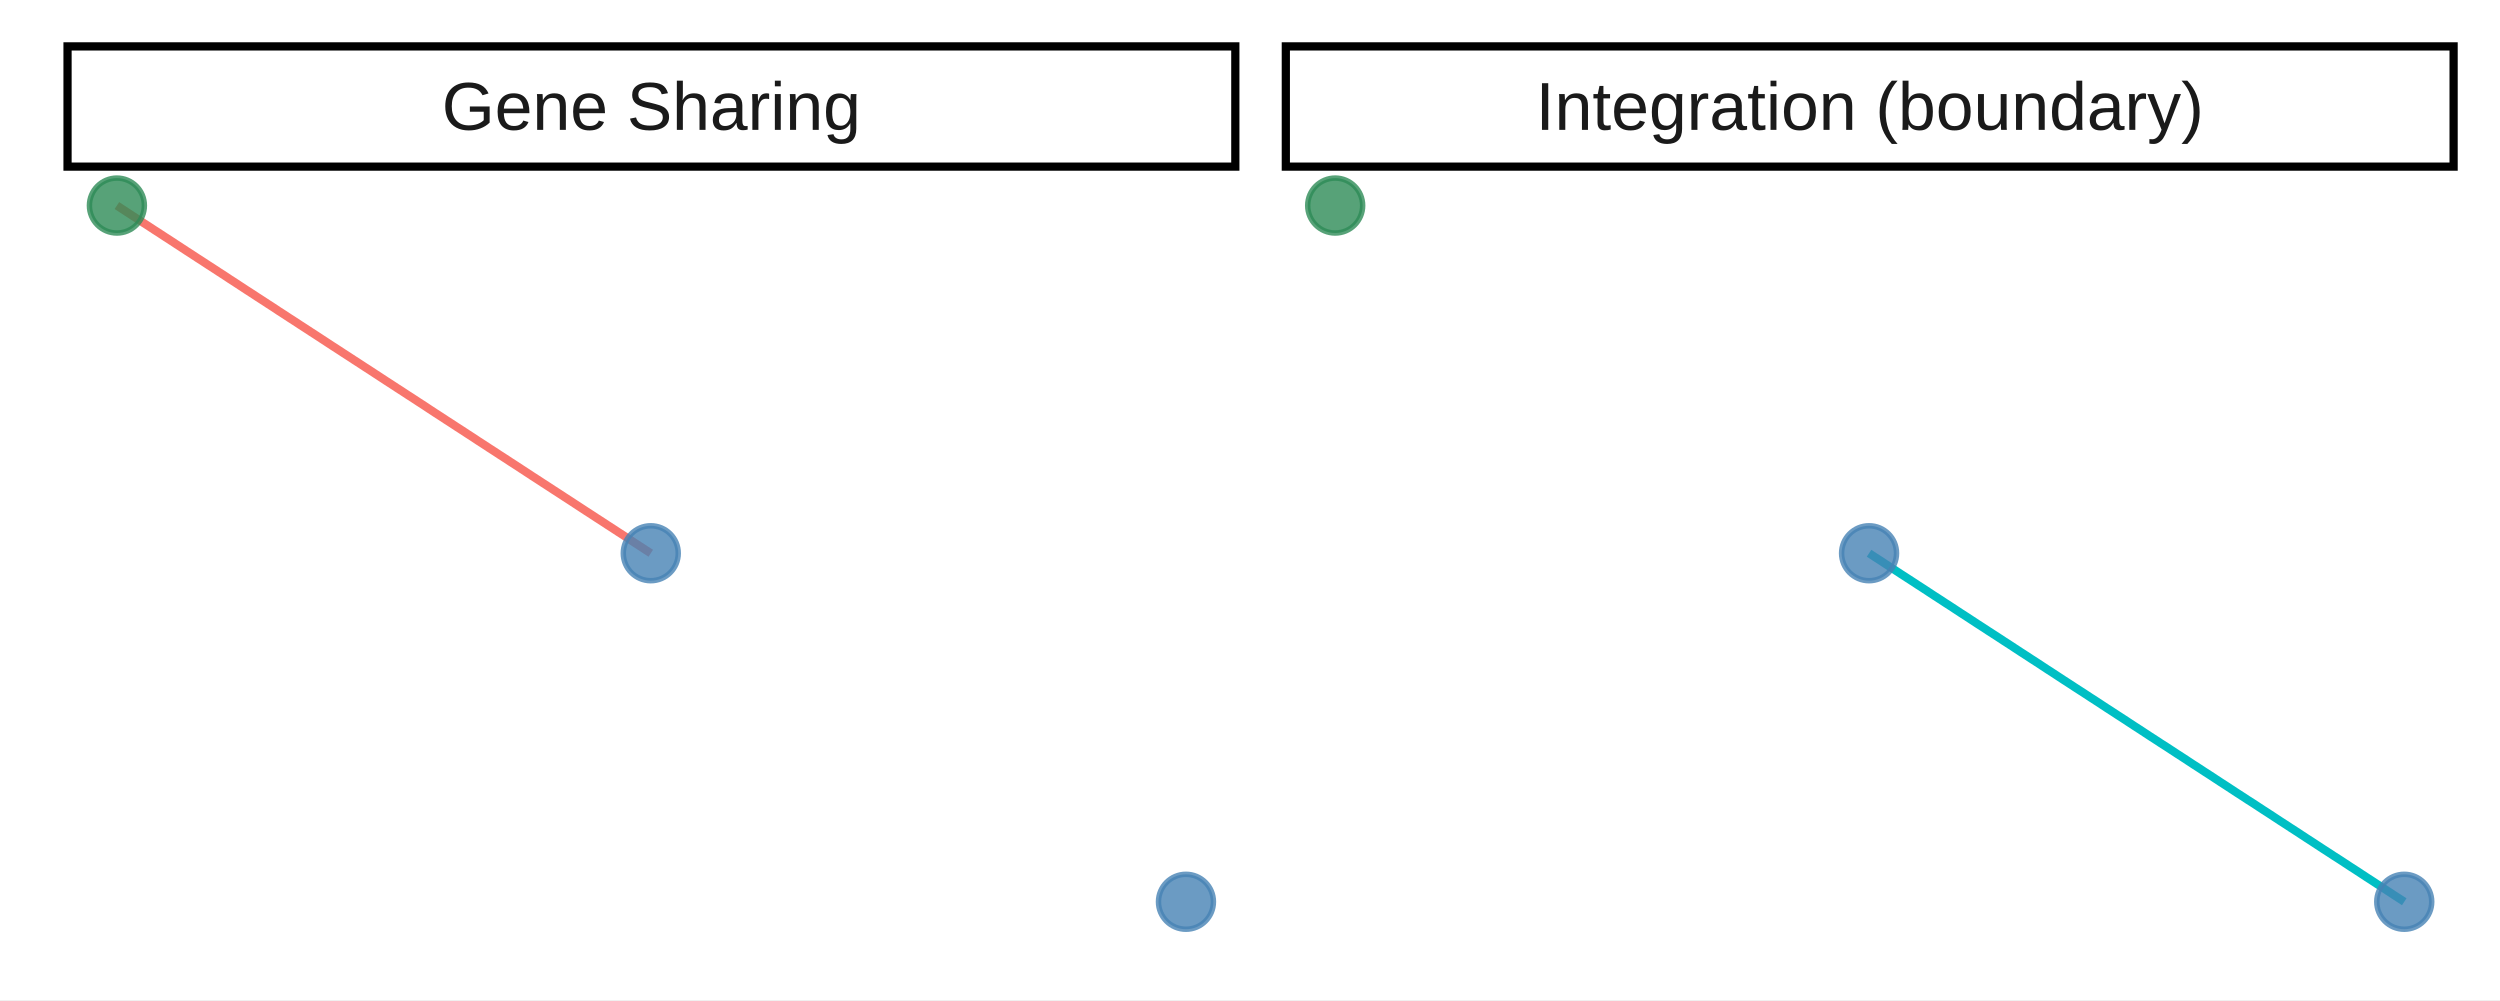
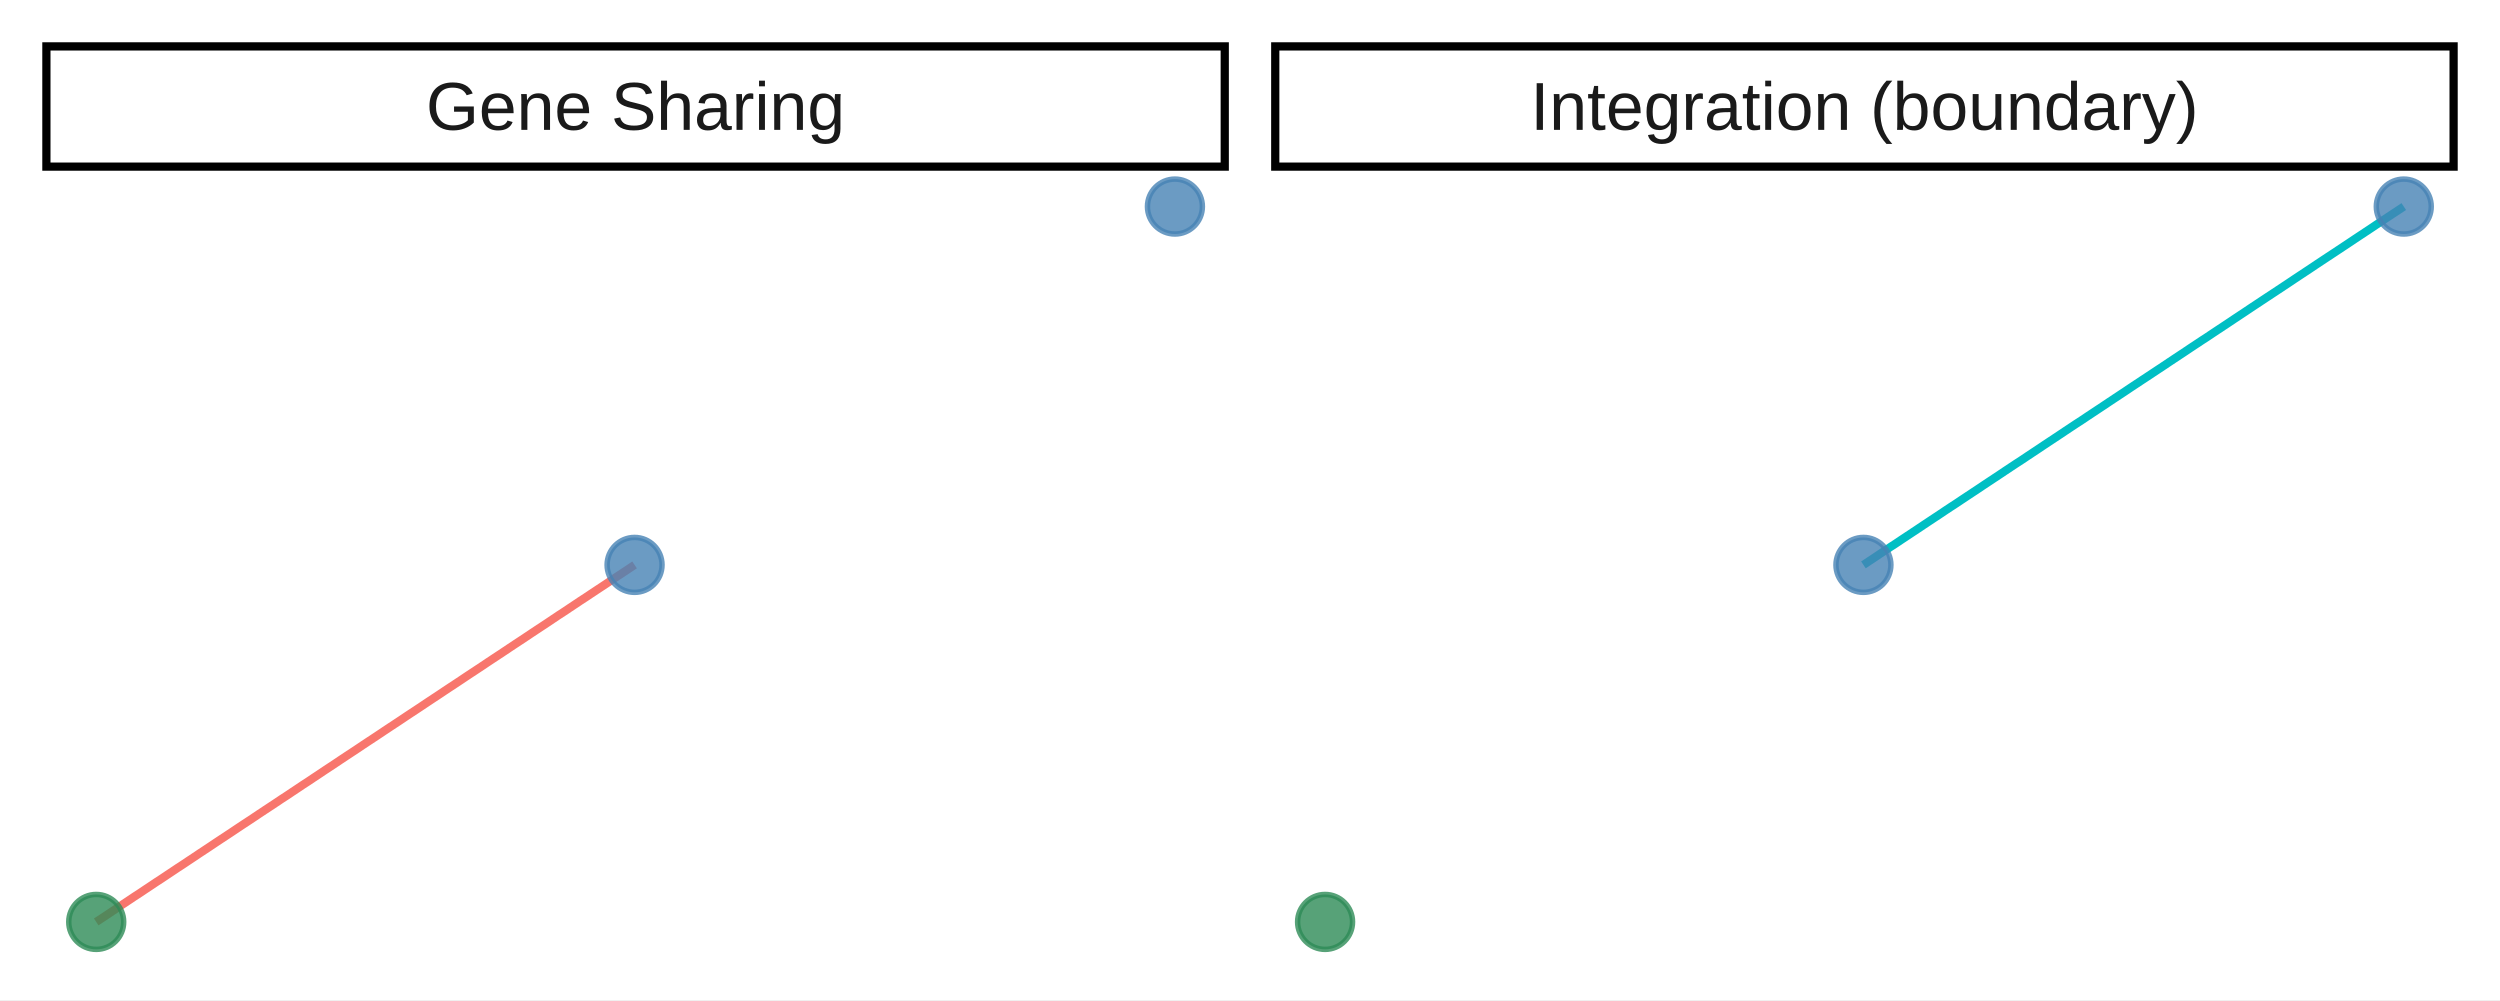
<svg xmlns="http://www.w3.org/2000/svg" width="324.00pt" height="129.60pt" viewBox="0 0 324.00 129.60">
  <g class="svglite">
    <defs>
      <style type="text/css">
    .svglite line, .svglite polyline, .svglite polygon, .svglite path, .svglite rect, .svglite circle {
      fill: none;
      stroke: #000000;
      stroke-linecap: round;
      stroke-linejoin: round;
      stroke-miterlimit: 10.00;
    }
    .svglite text {
      white-space: pre;
    }
    .svglite g.glyphgroup path {
      fill: inherit;
      stroke: none;
    }
  </style>
    </defs>
    <rect width="100%" height="100%" style="stroke: none; fill: #FFFFFF;" />
    <defs>
      <clipPath id="cpMC4wMHwzMjQuMDB8MC4wMHwxMjkuNjA=">
        <rect x="0.00" y="0.00" width="324.00" height="129.60" />
      </clipPath>
    </defs>
    <g clip-path="url(#cpMC4wMHwzMjQuMDB8MC4wMHwxMjkuNjA=)">
-       <rect x="0" y="0.00" width="324.00" height="129.60" style="stroke-width: 1.07; stroke: #FFFFFF; fill: #FFFFFF;" />
+       <rect x="0" y="0" width="324.00" height="129.60" style="stroke-width: 1.07; stroke: #FFFFFF; fill: #FFFFFF;" />
    </g>
    <defs>
-       <clipPath id="cpOC4yMnwxNjAuNjN8MjIuMTN8MTIxLjM4">
-         <rect x="8.22" y="22.13" width="152.41" height="99.25" />
+       <clipPath id="cpNS40OHwxNTkuMjZ8MjIuMTN8MTI0LjEy">
+         <rect x="5.48" y="22.13" width="153.78" height="101.99" />
      </clipPath>
    </defs>
-     <g clip-path="url(#cpOC4yMnwxNjAuNjN8MjIuMTN8MTIxLjM4)">
-       <rect x="8.22" y="22.13" width="152.41" height="99.25" style="stroke-width: 1.07; stroke: none; fill: #FFFFFF;" />
-       <polyline points="84.34,71.70 83.64,71.25 82.94,70.79 82.24,70.34 81.54,69.88 80.85,69.42 80.15,68.97 79.45,68.51 78.75,68.06 78.05,67.60 77.35,67.15 76.65,66.69 75.95,66.24 75.25,65.78 74.56,65.33 73.86,64.87 73.16,64.42 72.46,63.96 71.76,63.51 71.06,63.05 70.36,62.60 69.66,62.14 68.96,61.69 68.26,61.23 67.57,60.78 66.87,60.32 66.17,59.87 65.47,59.41 64.77,58.96 64.07,58.50 63.37,58.05 62.67,57.59 61.97,57.14 61.28,56.68 60.58,56.23 59.88,55.77 59.18,55.32 58.48,54.86 57.78,54.41 57.08,53.95 56.38,53.50 55.68,53.04 54.99,52.58 54.29,52.13 53.59,51.67 52.89,51.22 52.19,50.76 51.49,50.31 50.79,49.85 50.09,49.40 49.39,48.94 48.70,48.49 48.00,48.03 47.30,47.58 46.60,47.12 45.90,46.67 45.20,46.21 44.50,45.76 43.80,45.30 43.10,44.85 42.40,44.39 41.71,43.94 41.01,43.48 40.31,43.03 39.61,42.57 38.91,42.12 38.21,41.66 37.51,41.21 36.81,40.75 36.11,40.30 35.42,39.84 34.72,39.39 34.02,38.93 33.32,38.48 32.62,38.02 31.92,37.57 31.22,37.11 30.52,36.65 29.82,36.20 29.13,35.74 28.43,35.29 27.73,34.83 27.03,34.38 26.33,33.92 25.63,33.47 24.93,33.01 24.23,32.56 23.53,32.10 22.84,31.65 22.14,31.19 21.44,30.74 20.74,30.28 20.04,29.83 19.34,29.37 18.64,28.92 17.94,28.46 17.24,28.01 16.54,27.55 15.85,27.10 15.15,26.64 " style="stroke-width: 1.07; stroke: #F8766D; stroke-linecap: butt;" />
-       <circle cx="84.34" cy="71.70" r="3.56" style="stroke-width: 0.71; stroke: #4682B4; stroke-opacity: 0.80; fill: #4682B4; fill-opacity: 0.80;" />
-       <circle cx="15.15" cy="26.64" r="3.56" style="stroke-width: 0.71; stroke: #2E8B57; stroke-opacity: 0.80; fill: #2E8B57; fill-opacity: 0.80;" />
-       <circle cx="153.70" cy="116.87" r="3.56" style="stroke-width: 0.71; stroke: #4682B4; stroke-opacity: 0.80; fill: #4682B4; fill-opacity: 0.80;" />
+     <g clip-path="url(#cpNS40OHwxNTkuMjZ8MjIuMTN8MTI0LjEy)">
+       <rect x="5.48" y="22.13" width="153.78" height="101.99" style="stroke-width: 1.07; stroke: none; fill: #FFFFFF;" />
+       <polyline points="82.24,73.21 81.54,73.68 80.83,74.15 80.13,74.61 79.42,75.08 78.72,75.55 78.01,76.02 77.31,76.48 76.60,76.95 75.90,77.42 75.19,77.88 74.49,78.35 73.78,78.82 73.08,79.29 72.37,79.75 71.67,80.22 70.97,80.69 70.26,81.16 69.56,81.62 68.85,82.09 68.15,82.56 67.44,83.03 66.74,83.49 66.03,83.96 65.33,84.43 64.62,84.90 63.92,85.36 63.21,85.83 62.51,86.30 61.80,86.77 61.10,87.23 60.39,87.70 59.69,88.17 58.98,88.64 58.28,89.10 57.57,89.57 56.87,90.04 56.17,90.50 55.46,90.97 54.76,91.44 54.05,91.91 53.35,92.37 52.64,92.84 51.94,93.31 51.23,93.78 50.53,94.24 49.82,94.71 49.12,95.18 48.41,95.65 47.71,96.11 47.00,96.58 46.30,97.05 45.59,97.52 44.89,97.98 44.18,98.45 43.48,98.92 42.77,99.39 42.07,99.85 41.37,100.32 40.66,100.79 39.96,101.26 39.25,101.72 38.55,102.19 37.84,102.66 37.14,103.13 36.43,103.59 35.73,104.06 35.02,104.53 34.32,104.99 33.61,105.46 32.91,105.93 32.20,106.40 31.50,106.86 30.79,107.33 30.09,107.80 29.38,108.27 28.68,108.73 27.97,109.20 27.27,109.67 26.56,110.14 25.86,110.60 25.16,111.07 24.45,111.54 23.75,112.01 23.04,112.47 22.34,112.94 21.63,113.41 20.93,113.88 20.22,114.34 19.52,114.81 18.81,115.28 18.11,115.75 17.40,116.21 16.70,116.68 15.99,117.15 15.29,117.61 14.58,118.08 13.88,118.55 13.17,119.02 12.47,119.48 " style="stroke-width: 1.07; stroke: #F8766D; stroke-linecap: butt;" />
+       <circle cx="82.24" cy="73.21" r="3.56" style="stroke-width: 0.71; stroke: #4682B4; stroke-opacity: 0.80; fill: #4682B4; fill-opacity: 0.80;" />
+       <circle cx="12.47" cy="119.48" r="3.56" style="stroke-width: 0.71; stroke: #2E8B57; stroke-opacity: 0.80; fill: #2E8B57; fill-opacity: 0.80;" />
+       <circle cx="152.27" cy="26.77" r="3.56" style="stroke-width: 0.71; stroke: #4682B4; stroke-opacity: 0.80; fill: #4682B4; fill-opacity: 0.80;" />
    </g>
    <g clip-path="url(#cpMC4wMHwzMjQuMDB8MC4wMHwxMjkuNjA=)">
</g>
    <defs>
-       <clipPath id="cpMTY2LjExfDMxOC41MnwyMi4xM3wxMjEuMzg=">
-         <rect x="166.11" y="22.13" width="152.41" height="99.25" />
+       <clipPath id="cpMTY0Ljc0fDMxOC41MnwyMi4xM3wxMjQuMTI=">
+         <rect x="164.74" y="22.13" width="153.78" height="101.99" />
      </clipPath>
    </defs>
-     <g clip-path="url(#cpMTY2LjExfDMxOC41MnwyMi4xM3wxMjEuMzg=)">
-       <rect x="166.11" y="22.13" width="152.41" height="99.25" style="stroke-width: 1.07; stroke: none; fill: #FFFFFF;" />
-       <polyline points="242.23,71.70 242.93,72.16 243.63,72.61 244.33,73.07 245.03,73.53 245.73,73.98 246.43,74.44 247.13,74.89 247.84,75.35 248.54,75.81 249.24,76.26 249.94,76.72 250.64,77.18 251.34,77.63 252.04,78.09 252.74,78.54 253.44,79.00 254.14,79.46 254.84,79.91 255.54,80.37 256.24,80.83 256.94,81.28 257.64,81.74 258.34,82.19 259.05,82.65 259.75,83.11 260.45,83.56 261.15,84.02 261.85,84.48 262.55,84.93 263.25,85.39 263.95,85.84 264.65,86.30 265.35,86.76 266.05,87.21 266.75,87.67 267.45,88.13 268.15,88.58 268.85,89.04 269.55,89.49 270.26,89.95 270.96,90.41 271.66,90.86 272.36,91.32 273.06,91.78 273.76,92.23 274.46,92.69 275.16,93.14 275.86,93.60 276.56,94.06 277.26,94.51 277.96,94.97 278.66,95.43 279.36,95.88 280.06,96.34 280.77,96.79 281.47,97.25 282.17,97.71 282.87,98.16 283.57,98.62 284.27,99.08 284.97,99.53 285.67,99.99 286.37,100.44 287.07,100.90 287.77,101.36 288.47,101.81 289.17,102.27 289.87,102.73 290.57,103.18 291.27,103.64 291.98,104.09 292.68,104.55 293.38,105.01 294.08,105.46 294.78,105.92 295.48,106.38 296.18,106.83 296.88,107.29 297.58,107.74 298.28,108.20 298.98,108.66 299.68,109.11 300.38,109.57 301.08,110.03 301.78,110.48 302.48,110.94 303.19,111.39 303.89,111.85 304.59,112.31 305.29,112.76 305.99,113.22 306.69,113.68 307.39,114.13 308.09,114.59 308.79,115.04 309.49,115.50 310.19,115.96 310.89,116.41 311.59,116.87 " style="stroke-width: 1.07; stroke: #00BFC4; stroke-linecap: butt;" />
-       <circle cx="242.23" cy="71.70" r="3.56" style="stroke-width: 0.71; stroke: #4682B4; stroke-opacity: 0.80; fill: #4682B4; fill-opacity: 0.80;" />
-       <circle cx="173.04" cy="26.64" r="3.56" style="stroke-width: 0.71; stroke: #2E8B57; stroke-opacity: 0.80; fill: #2E8B57; fill-opacity: 0.80;" />
-       <circle cx="311.59" cy="116.87" r="3.56" style="stroke-width: 0.71; stroke: #4682B4; stroke-opacity: 0.80; fill: #4682B4; fill-opacity: 0.80;" />
+     <g clip-path="url(#cpMTY0Ljc0fDMxOC41MnwyMi4xM3wxMjQuMTI=)">
+       <rect x="164.74" y="22.13" width="153.78" height="101.99" style="stroke-width: 1.07; stroke: none; fill: #FFFFFF;" />
+       <polyline points="241.50,73.21 242.21,72.74 242.92,72.27 243.62,71.80 244.33,71.33 245.04,70.86 245.75,70.40 246.45,69.93 247.16,69.46 247.87,68.99 248.58,68.52 249.28,68.05 249.99,67.58 250.70,67.11 251.41,66.64 252.11,66.17 252.82,65.70 253.53,65.24 254.23,64.77 254.94,64.30 255.65,63.83 256.36,63.36 257.06,62.89 257.77,62.42 258.48,61.95 259.19,61.48 259.89,61.01 260.60,60.54 261.31,60.07 262.02,59.61 262.72,59.14 263.43,58.67 264.14,58.20 264.84,57.73 265.55,57.26 266.26,56.79 266.97,56.32 267.67,55.85 268.38,55.38 269.09,54.91 269.80,54.45 270.50,53.98 271.21,53.51 271.92,53.04 272.63,52.57 273.33,52.10 274.04,51.63 274.75,51.16 275.46,50.69 276.16,50.22 276.87,49.75 277.58,49.28 278.28,48.82 278.99,48.35 279.70,47.88 280.41,47.41 281.11,46.94 281.82,46.47 282.53,46.00 283.24,45.53 283.94,45.06 284.65,44.59 285.36,44.12 286.07,43.66 286.77,43.19 287.48,42.72 288.19,42.25 288.90,41.78 289.60,41.31 290.31,40.84 291.02,40.37 291.72,39.90 292.43,39.43 293.14,38.96 293.85,38.49 294.55,38.03 295.26,37.56 295.97,37.09 296.68,36.62 297.38,36.15 298.09,35.68 298.80,35.21 299.51,34.74 300.21,34.27 300.92,33.80 301.63,33.33 302.33,32.87 303.04,32.40 303.75,31.93 304.46,31.46 305.16,30.99 305.87,30.52 306.58,30.05 307.29,29.58 307.99,29.11 308.70,28.64 309.41,28.17 310.12,27.70 310.82,27.24 311.53,26.77 " style="stroke-width: 1.07; stroke: #00BFC4; stroke-linecap: butt;" />
+       <circle cx="241.50" cy="73.21" r="3.56" style="stroke-width: 0.71; stroke: #4682B4; stroke-opacity: 0.80; fill: #4682B4; fill-opacity: 0.80;" />
+       <circle cx="171.73" cy="119.48" r="3.56" style="stroke-width: 0.71; stroke: #2E8B57; stroke-opacity: 0.80; fill: #2E8B57; fill-opacity: 0.80;" />
+       <circle cx="311.53" cy="26.77" r="3.56" style="stroke-width: 0.71; stroke: #4682B4; stroke-opacity: 0.80; fill: #4682B4; fill-opacity: 0.80;" />
    </g>
    <g clip-path="url(#cpMC4wMHwzMjQuMDB8MC4wMHwxMjkuNjA=)">
</g>
    <defs>
-       <clipPath id="cpOC4yMnwxNjAuNjN8NS40OHwyMi4xMw==">
-         <rect x="8.22" y="5.48" width="152.41" height="16.65" />
+       <clipPath id="cpNS40OHwxNTkuMjZ8NS40OHwyMi4xMw==">
+         <rect x="5.48" y="5.48" width="153.78" height="16.65" />
      </clipPath>
    </defs>
-     <g clip-path="url(#cpOC4yMnwxNjAuNjN8NS40OHwyMi4xMw==)">
-       <rect x="8.22" y="5.48" width="152.41" height="16.65" style="stroke-width: 2.13; fill: #FFFFFF;" />
-       <text x="84.42" y="16.83" text-anchor="middle" style="font-size: 8.80px;fill: #1A1A1A; font-family: &quot;Liberation Sans&quot;;" textLength="54.27px" lengthAdjust="spacingAndGlyphs">Gene Sharing</text>
+     <g clip-path="url(#cpNS40OHwxNTkuMjZ8NS40OHwyMi4xMw==)">
+       <rect x="5.48" y="5.48" width="153.78" height="16.65" style="stroke-width: 2.13; fill: #FFFFFF;" />
+       <text x="82.37" y="16.83" text-anchor="middle" style="font-size: 8.80px;fill: #1A1A1A; font-family: &quot;Liberation Sans&quot;;" textLength="54.27px" lengthAdjust="spacingAndGlyphs">Gene Sharing</text>
    </g>
    <g clip-path="url(#cpMC4wMHwzMjQuMDB8MC4wMHwxMjkuNjA=)">
</g>
    <defs>
-       <clipPath id="cpMTY2LjExfDMxOC41Mnw1LjQ4fDIyLjEz">
-         <rect x="166.11" y="5.48" width="152.41" height="16.65" />
+       <clipPath id="cpMTY0Ljc0fDMxOC41Mnw1LjQ4fDIyLjEz">
+         <rect x="164.74" y="5.48" width="153.78" height="16.65" />
      </clipPath>
    </defs>
-     <g clip-path="url(#cpMTY2LjExfDMxOC41Mnw1LjQ4fDIyLjEz)">
-       <rect x="166.11" y="5.48" width="152.41" height="16.65" style="stroke-width: 2.13; fill: #FFFFFF;" />
-       <text x="242.32" y="16.83" text-anchor="middle" style="font-size: 8.80px;fill: #1A1A1A; font-family: &quot;Liberation Sans&quot;;" textLength="86.48px" lengthAdjust="spacingAndGlyphs">Integration (boundary)</text>
+     <g clip-path="url(#cpMTY0Ljc0fDMxOC41Mnw1LjQ4fDIyLjEz)">
+       <rect x="164.74" y="5.48" width="153.78" height="16.65" style="stroke-width: 2.13; fill: #FFFFFF;" />
+       <text x="241.63" y="16.83" text-anchor="middle" style="font-size: 8.80px;fill: #1A1A1A; font-family: &quot;Liberation Sans&quot;;" textLength="86.48px" lengthAdjust="spacingAndGlyphs">Integration (boundary)</text>
    </g>
    <g clip-path="url(#cpMC4wMHwzMjQuMDB8MC4wMHwxMjkuNjA=)">
</g>
  </g>
</svg>
